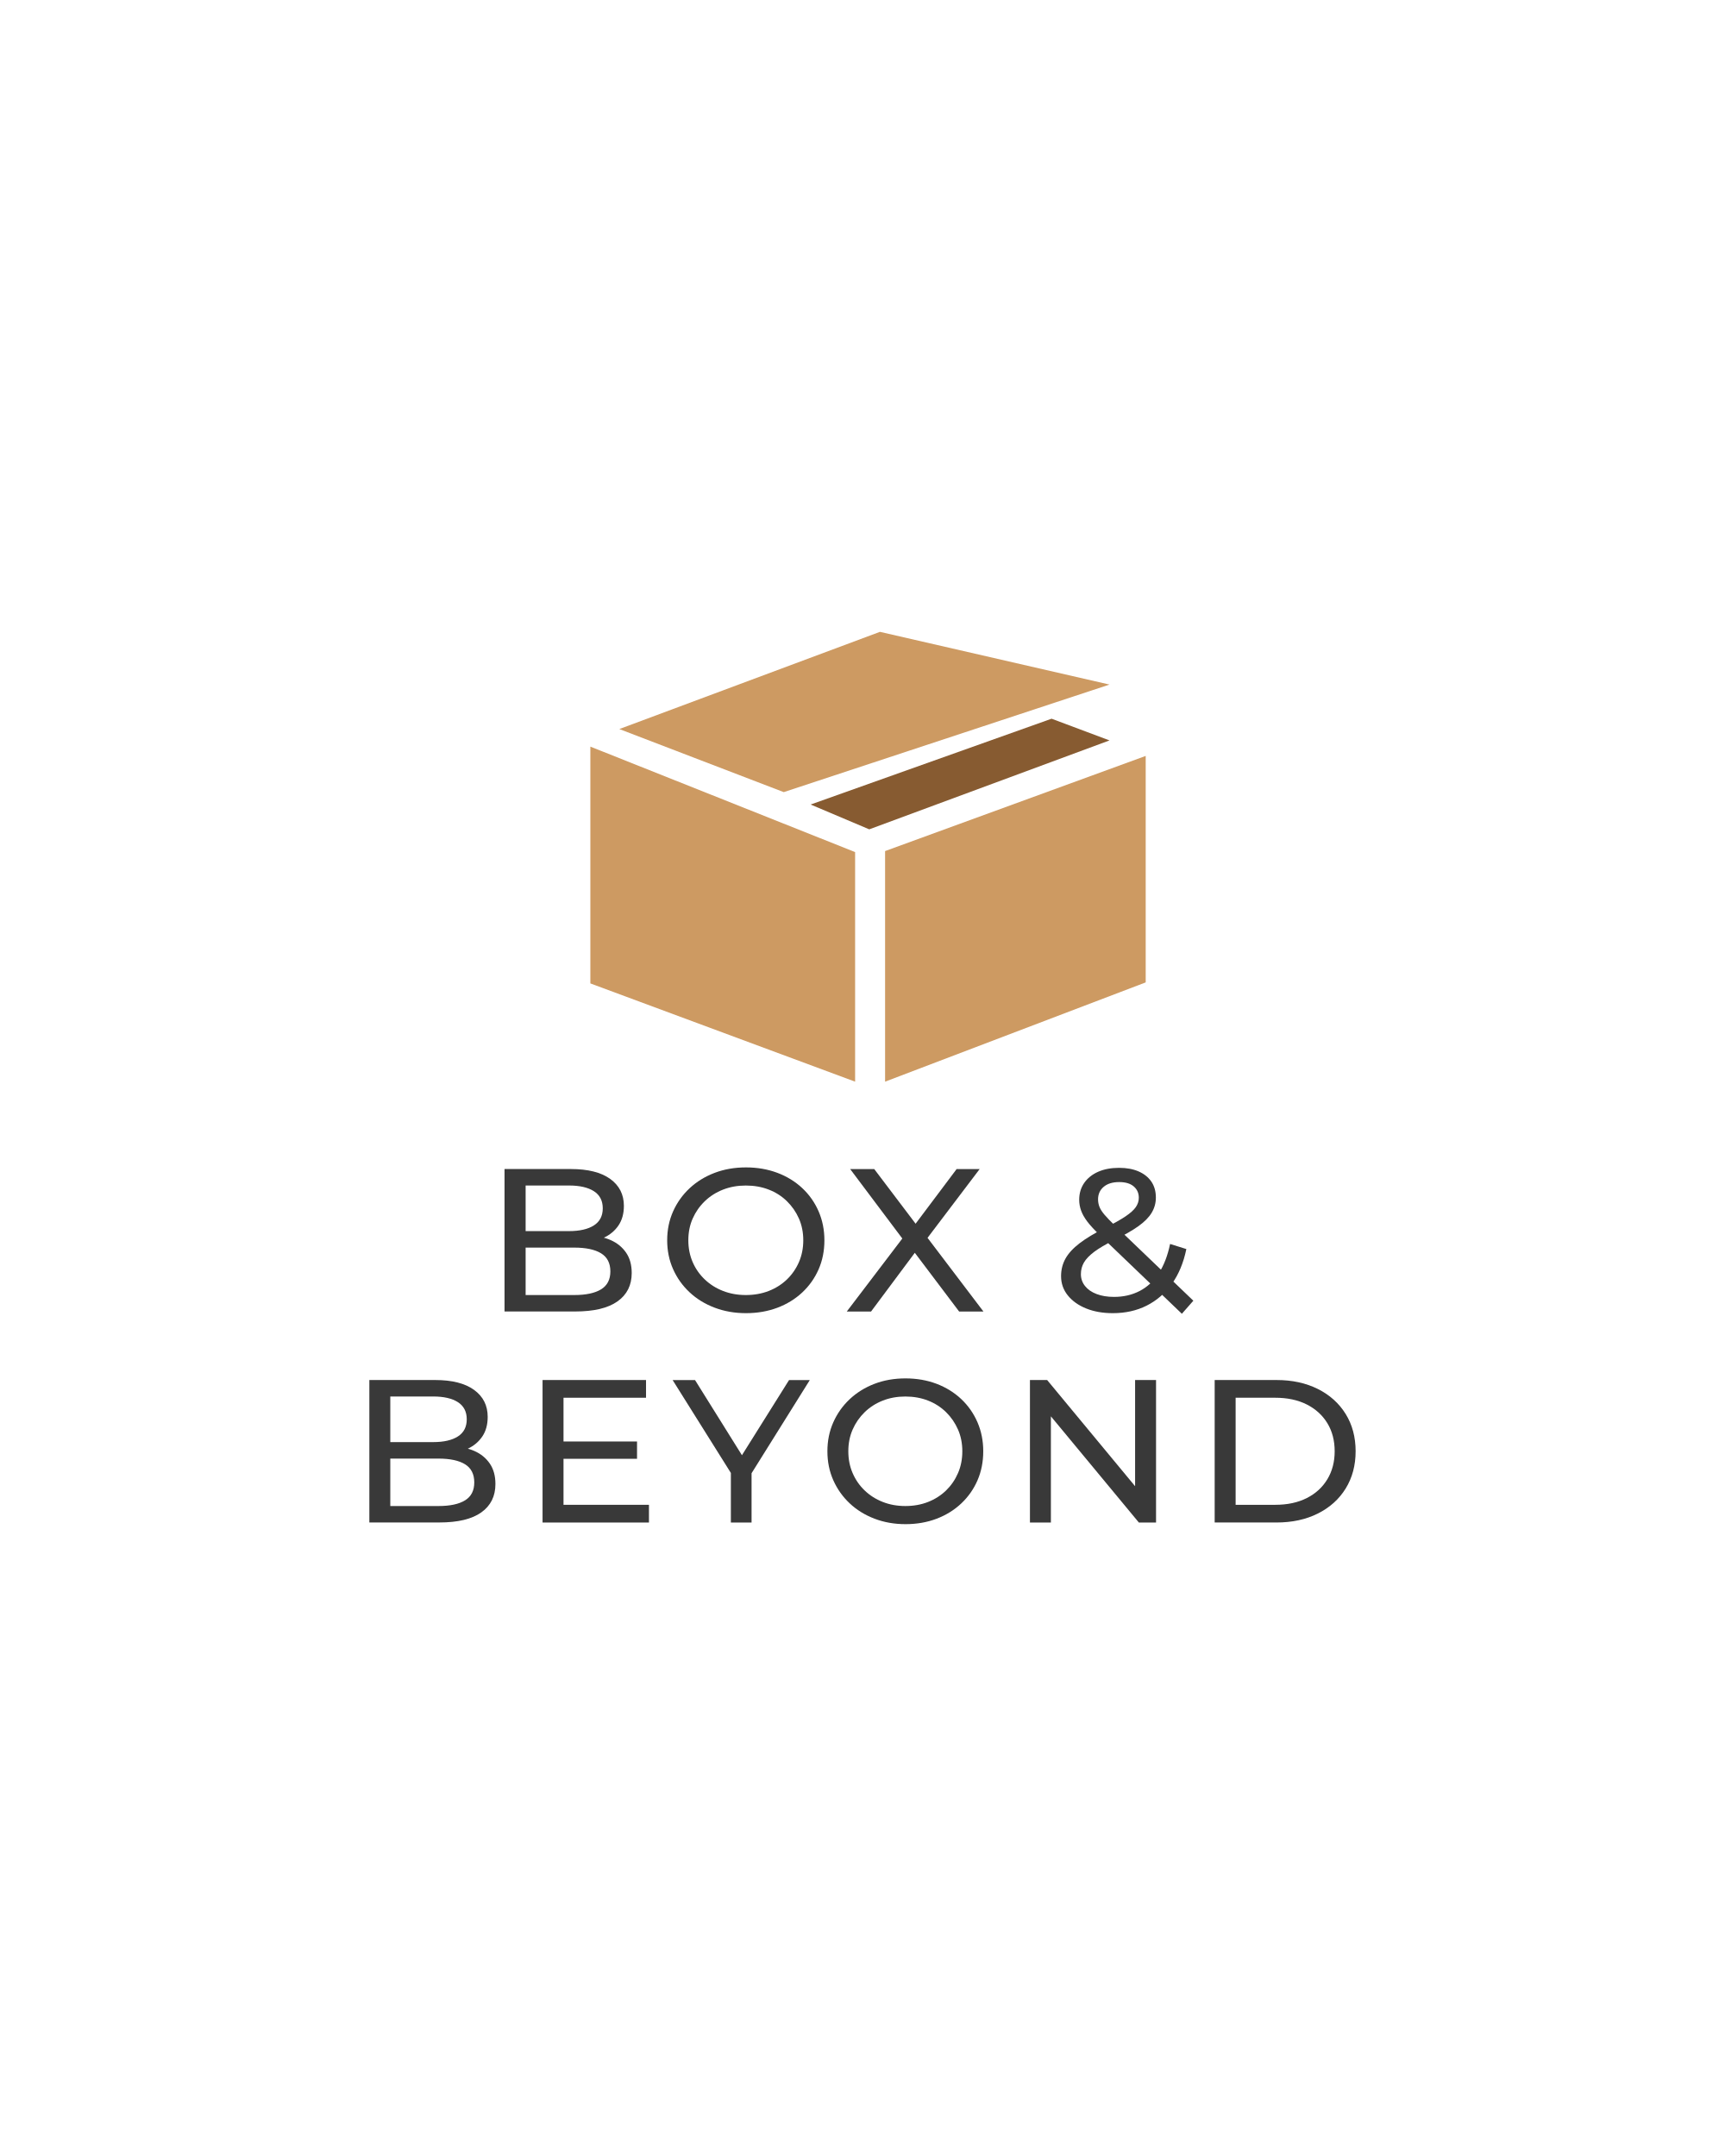
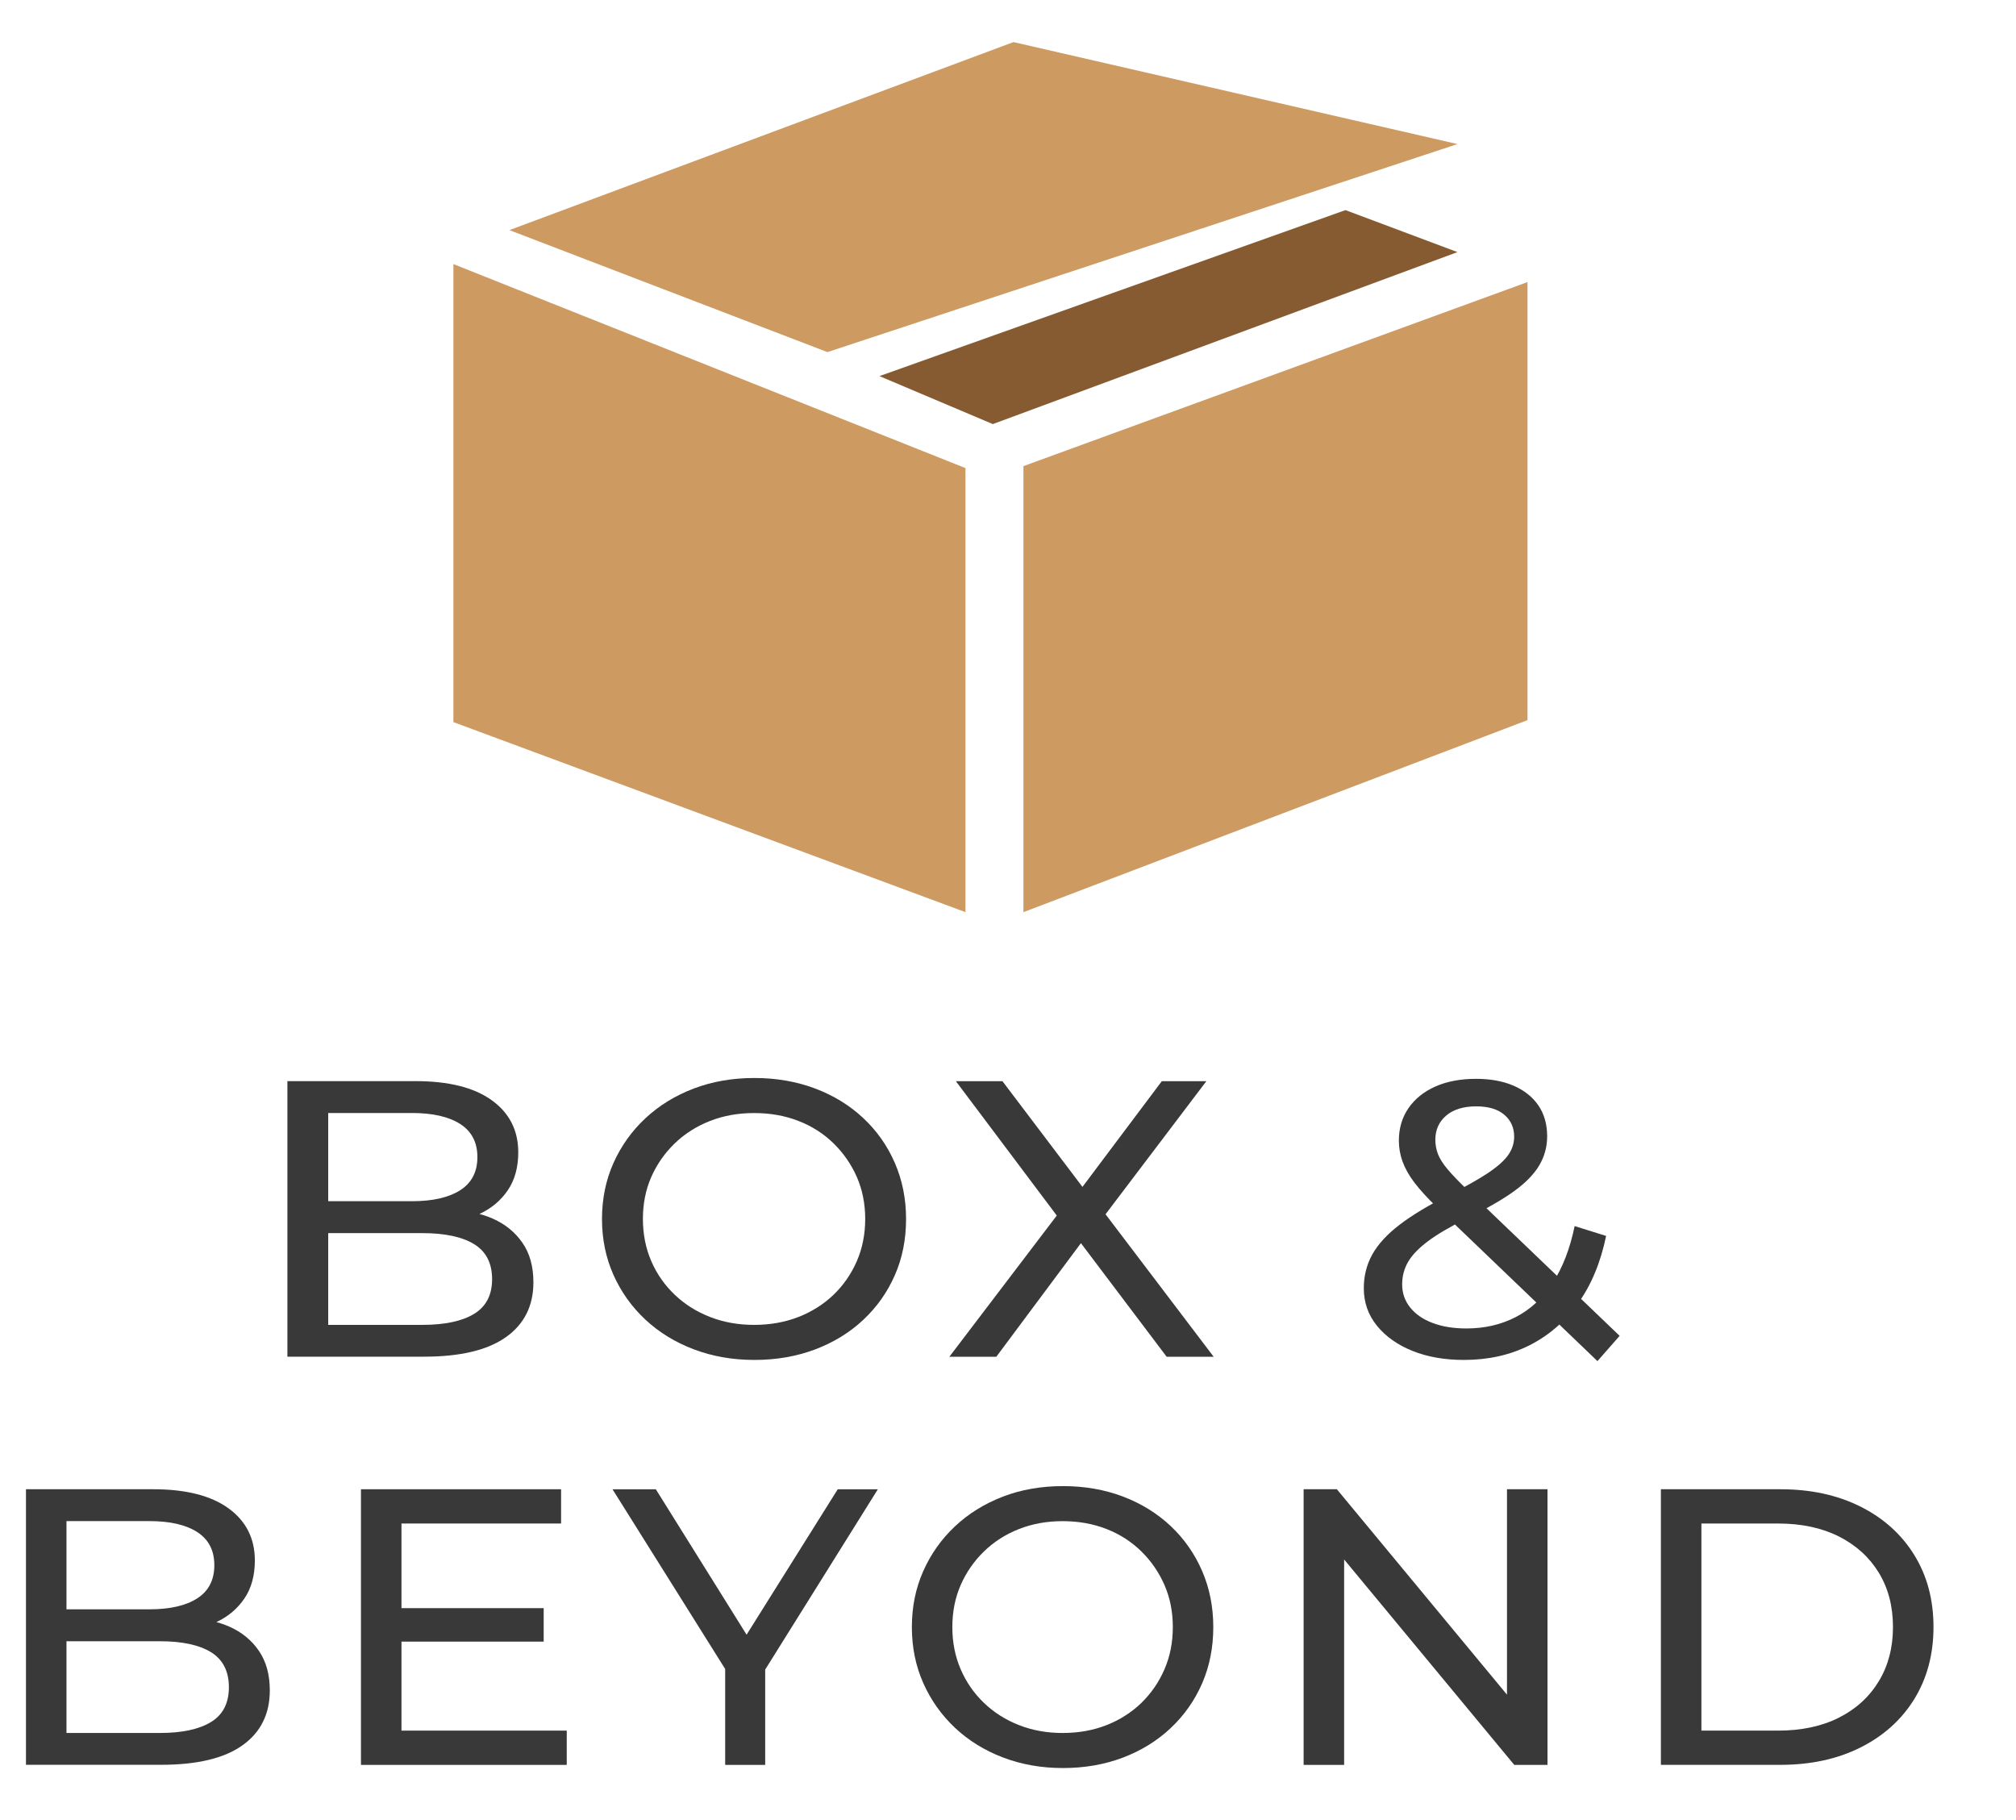
- <svg xmlns="http://www.w3.org/2000/svg" version="1.1" id="Layer_1" x="0px" y="0px" viewBox="0 0 678.51 848.14" style="enable-background:new 0 0 678.51 848.14;" xml:space="preserve">
+ <svg xmlns="http://www.w3.org/2000/svg" version="1.1" id="Layer_1" x="0px" y="0px" viewBox="140 240 410 370" style="enable-background:new 140 240 410 370;" xml:space="preserve">
  <style type="text/css">
	.st0{fill:#CD9A62;}
	.st1{fill:#875B31;}
	.st2{fill:#393939;}
</style>
  <g>
    <g>
      <polygon class="st0" points="348.14,334.8 450.65,297.37 450.65,386.46 348.14,425.51   " />
      <polygon class="st0" points="232.21,293.71 232.21,386.86 336.35,425.51 336.35,335.2   " />
      <polygon class="st0" points="243.6,286.8 346.11,248.56 436.41,269.3 308.28,311.61   " />
      <polygon class="st1" points="318.85,316.49 413.63,282.73 436.41,291.27 341.91,326.25   " />
    </g>
    <g>
      <path class="st2" d="M198.45,515.94v-56.06h26.09c6.7,0,11.86,1.29,15.46,3.88c3.6,2.59,5.4,6.13,5.4,10.61    c0,3.04-0.71,5.61-2.12,7.69s-3.31,3.68-5.69,4.8c-2.38,1.12-4.96,1.68-7.73,1.68l1.5-2.4c3.32,0,6.26,0.56,8.81,1.68    c2.55,1.12,4.57,2.76,6.07,4.92c1.5,2.16,2.24,4.84,2.24,8.05c0,4.8-1.87,8.53-5.61,11.17c-3.74,2.64-9.29,3.96-16.66,3.96H198.45    z M206.76,509.45h19.11c4.6,0,8.12-0.75,10.55-2.24c2.44-1.49,3.66-3.84,3.66-7.05c0-3.26-1.22-5.63-3.66-7.13    c-2.44-1.49-5.96-2.24-10.55-2.24h-19.86v-6.49h17.78c4.21,0,7.48-0.75,9.81-2.24c2.33-1.49,3.49-3.74,3.49-6.73    c0-2.99-1.16-5.23-3.49-6.73c-2.33-1.49-5.6-2.24-9.81-2.24h-17.04V509.45z" />
      <path class="st2" d="M293.43,516.58c-4.43,0-8.55-0.72-12.34-2.16c-3.8-1.44-7.08-3.46-9.85-6.05c-2.77-2.59-4.93-5.62-6.48-9.09    c-1.55-3.47-2.33-7.26-2.33-11.37c0-4.11,0.78-7.9,2.33-11.37c1.55-3.47,3.71-6.5,6.48-9.09c2.77-2.59,6.04-4.61,9.81-6.05    c3.77-1.44,7.89-2.16,12.38-2.16c4.43,0,8.53,0.71,12.3,2.12c3.77,1.42,7.04,3.42,9.81,6.01c2.77,2.59,4.92,5.63,6.44,9.13    c1.52,3.5,2.29,7.3,2.29,11.41c0,4.16-0.76,7.98-2.29,11.45c-1.52,3.47-3.67,6.5-6.44,9.09c-2.77,2.59-6.04,4.59-9.81,6.01    C301.97,515.87,297.87,516.58,293.43,516.58z M293.35,509.45c3.27,0,6.27-0.53,9.02-1.6c2.74-1.07,5.12-2.58,7.15-4.52    c2.02-1.95,3.6-4.23,4.74-6.85c1.13-2.61,1.7-5.47,1.7-8.57c0-3.1-0.57-5.94-1.7-8.53c-1.14-2.59-2.72-4.87-4.74-6.85    c-2.02-1.97-4.4-3.5-7.15-4.56c-2.74-1.07-5.75-1.6-9.02-1.6c-3.21,0-6.19,0.53-8.93,1.6c-2.74,1.07-5.14,2.59-7.19,4.56    c-2.05,1.98-3.64,4.26-4.78,6.85c-1.14,2.59-1.7,5.43-1.7,8.53c0,3.1,0.57,5.95,1.7,8.57c1.13,2.62,2.73,4.9,4.78,6.85    c2.05,1.95,4.45,3.46,7.19,4.52C287.16,508.92,290.14,509.45,293.35,509.45z" />
      <path class="st2" d="M333.07,515.94l24.18-31.79v6.17l-22.85-30.43h9.47l18.12,23.94l-3.74,0.08l18.03-24.02h9.06l-22.69,29.95    v-5.77l24.18,31.87h-9.56l-19.28-25.55h3.66l-19.03,25.55H333.07z" />
      <path class="st2" d="M464.88,516.82l-32.66-31.31c-1.94-1.87-3.46-3.54-4.57-5c-1.11-1.47-1.91-2.9-2.41-4.28    c-0.5-1.39-0.75-2.8-0.75-4.24c0-2.51,0.65-4.71,1.95-6.61c1.3-1.89,3.13-3.36,5.48-4.41c2.35-1.04,5.11-1.56,8.27-1.56    c2.94,0,5.48,0.47,7.64,1.4c2.16,0.94,3.84,2.27,5.03,4c1.19,1.74,1.79,3.83,1.79,6.29c0,2.14-0.54,4.11-1.62,5.93    c-1.08,1.82-2.81,3.58-5.19,5.29c-2.38,1.71-5.6,3.55-9.64,5.53c-3.32,1.66-5.93,3.19-7.81,4.6c-1.88,1.42-3.23,2.82-4.03,4.2    c-0.8,1.39-1.2,2.91-1.2,4.57c0,1.76,0.54,3.32,1.62,4.68c1.08,1.36,2.6,2.42,4.57,3.16c1.97,0.75,4.25,1.12,6.86,1.12    c3.71,0,7.06-0.77,10.06-2.32c2.99-1.55,5.5-3.87,7.52-6.97c2.02-3.1,3.5-6.94,4.45-11.53l6.4,2c-1.11,5.39-3.01,9.96-5.69,13.69    c-2.69,3.74-6,6.59-9.93,8.57c-3.93,1.98-8.37,2.96-13.3,2.96c-3.93,0-7.42-0.61-10.47-1.84c-3.05-1.23-5.46-2.94-7.23-5.13    c-1.77-2.19-2.66-4.72-2.66-7.61c0-2.51,0.58-4.81,1.74-6.89c1.16-2.08,3.02-4.1,5.57-6.05c2.55-1.95,5.9-3.96,10.06-6.05    c3.38-1.71,6.03-3.2,7.94-4.48c1.91-1.28,3.27-2.5,4.07-3.64c0.8-1.15,1.2-2.39,1.2-3.72c0-1.81-0.66-3.3-1.99-4.44    c-1.33-1.15-3.24-1.72-5.73-1.72c-2.6,0-4.64,0.63-6.11,1.88c-1.47,1.25-2.2,2.9-2.2,4.92c0,1.01,0.18,1.99,0.54,2.92    c0.36,0.93,1.02,1.98,1.99,3.12c0.97,1.15,2.37,2.6,4.2,4.36l30.75,29.47L464.88,516.82z" />
    </g>
    <g>
      <path class="st2" d="M145.28,598.94v-56.06h25.87c6.64,0,11.75,1.29,15.32,3.88c3.57,2.59,5.36,6.13,5.36,10.61    c0,3.04-0.7,5.61-2.1,7.69c-1.4,2.08-3.28,3.68-5.64,4.8c-2.36,1.12-4.92,1.68-7.66,1.68l1.48-2.4c3.3,0,6.21,0.56,8.73,1.68    c2.53,1.12,4.53,2.76,6.01,4.92c1.48,2.16,2.22,4.84,2.22,8.05c0,4.8-1.85,8.53-5.56,11.17c-3.71,2.64-9.21,3.96-16.52,3.96    H145.28z M153.52,592.45h18.95c4.56,0,8.05-0.75,10.46-2.24c2.42-1.49,3.62-3.84,3.62-7.05c0-3.26-1.21-5.63-3.62-7.13    c-2.42-1.49-5.9-2.24-10.46-2.24h-19.69v-6.49h17.63c4.17,0,7.41-0.75,9.72-2.24c2.31-1.49,3.46-3.74,3.46-6.73    c0-2.99-1.15-5.23-3.46-6.73c-2.31-1.49-5.55-2.24-9.72-2.24h-16.89V592.45z" />
      <path class="st2" d="M213.41,598.94v-56.06h40.7v6.97h-32.46v42.12h33.61v6.97H213.41z M220.91,573.87v-6.81h29.66v6.81H220.91z" />
      <path class="st2" d="M287.48,598.94v-21.46l1.89,4.97l-24.8-39.56h8.81l20.84,33.39h-4.78l20.93-33.39h8.16l-24.72,39.56    l1.81-4.97v21.46H287.48z" />
      <path class="st2" d="M356.18,599.58c-4.39,0-8.47-0.72-12.23-2.16c-3.76-1.44-7.02-3.46-9.76-6.05c-2.75-2.59-4.89-5.62-6.43-9.09    c-1.54-3.47-2.31-7.26-2.31-11.37c0-4.11,0.77-7.9,2.31-11.37c1.54-3.47,3.68-6.5,6.43-9.09c2.75-2.59,5.99-4.61,9.72-6.05    c3.73-1.44,7.83-2.16,12.27-2.16c4.39,0,8.46,0.71,12.19,2.12c3.73,1.42,6.97,3.42,9.72,6.01c2.75,2.59,4.87,5.63,6.39,9.13    c1.51,3.5,2.27,7.3,2.27,11.41c0,4.16-0.76,7.98-2.27,11.45c-1.51,3.47-3.64,6.5-6.39,9.09c-2.75,2.59-5.99,4.59-9.72,6.01    C364.64,598.87,360.58,599.58,356.18,599.58z M356.1,592.45c3.24,0,6.22-0.53,8.94-1.6c2.72-1.07,5.08-2.58,7.09-4.52    c2-1.95,3.57-4.23,4.7-6.85c1.13-2.61,1.69-5.47,1.69-8.57c0-3.1-0.56-5.94-1.69-8.53c-1.13-2.59-2.69-4.87-4.7-6.85    c-2.01-1.97-4.37-3.5-7.09-4.56c-2.72-1.07-5.7-1.6-8.94-1.6c-3.19,0-6.14,0.53-8.86,1.6c-2.72,1.07-5.1,2.59-7.13,4.56    c-2.03,1.98-3.61,4.26-4.74,6.85c-1.13,2.59-1.69,5.43-1.69,8.53c0,3.1,0.56,5.95,1.69,8.57c1.13,2.62,2.7,4.9,4.74,6.85    c2.03,1.95,4.41,3.46,7.13,4.52C349.96,591.92,352.92,592.45,356.1,592.45z" />
      <path class="st2" d="M405.12,598.94v-56.06h6.76l38.14,46.05h-3.54v-46.05h8.24v56.06h-6.76l-38.14-46.05h3.54v46.05H405.12z" />
      <path class="st2" d="M477.78,598.94v-56.06h24.3c6.15,0,11.57,1.17,16.27,3.52c4.7,2.35,8.35,5.63,10.96,9.85    c2.61,4.22,3.91,9.1,3.91,14.65c0,5.55-1.31,10.44-3.91,14.66c-2.61,4.22-6.26,7.5-10.96,9.85c-4.7,2.35-10.12,3.52-16.27,3.52    H477.78z M486.02,591.97h15.57c4.78,0,8.91-0.88,12.4-2.64c3.49-1.76,6.19-4.23,8.11-7.41c1.92-3.17,2.88-6.85,2.88-11.01    c0-4.22-0.96-7.9-2.88-11.05c-1.92-3.15-4.63-5.61-8.11-7.37c-3.49-1.76-7.62-2.64-12.4-2.64h-15.57V591.97z" />
    </g>
  </g>
</svg>
